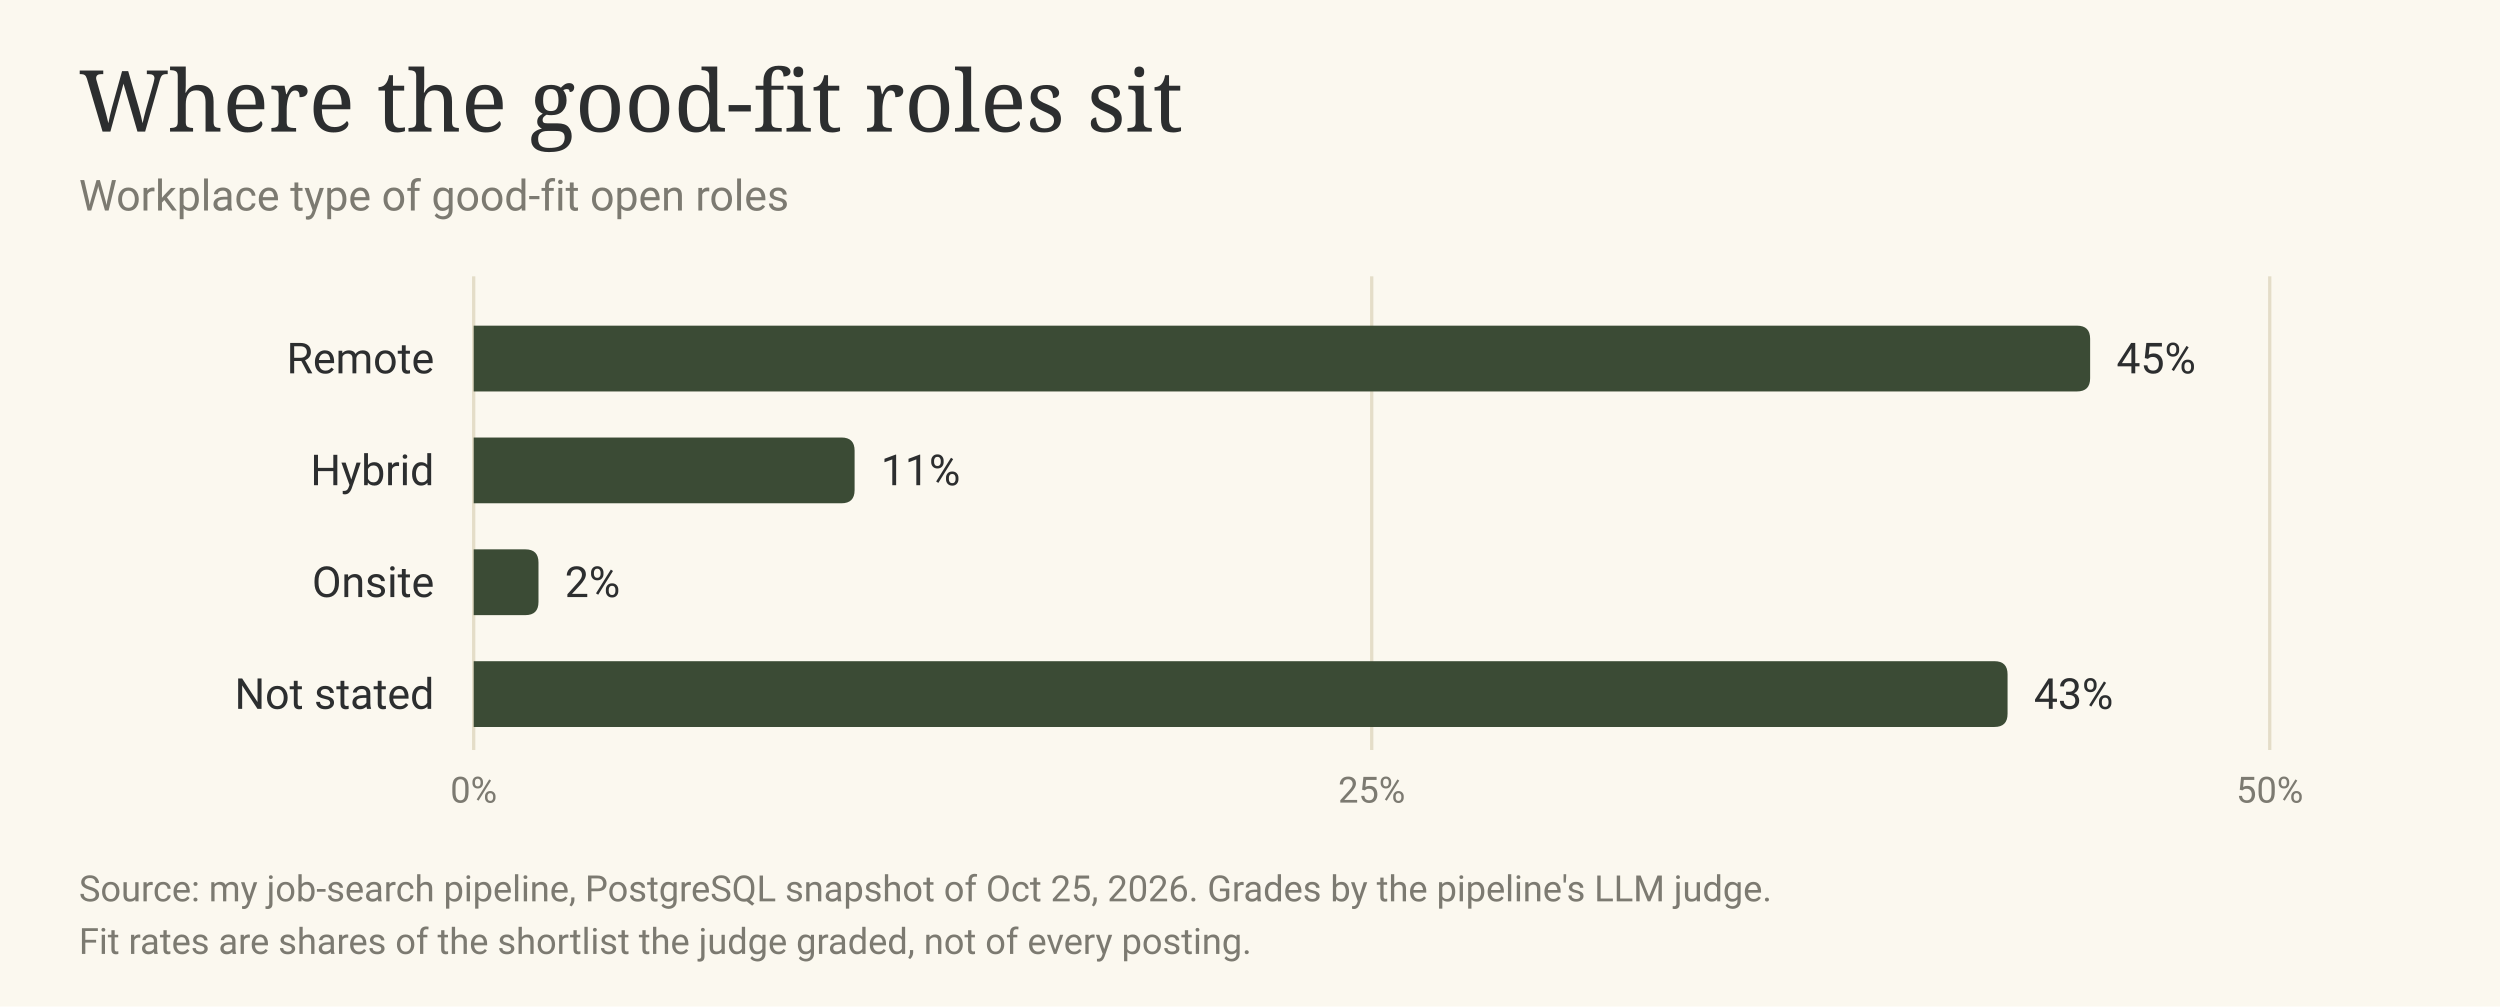
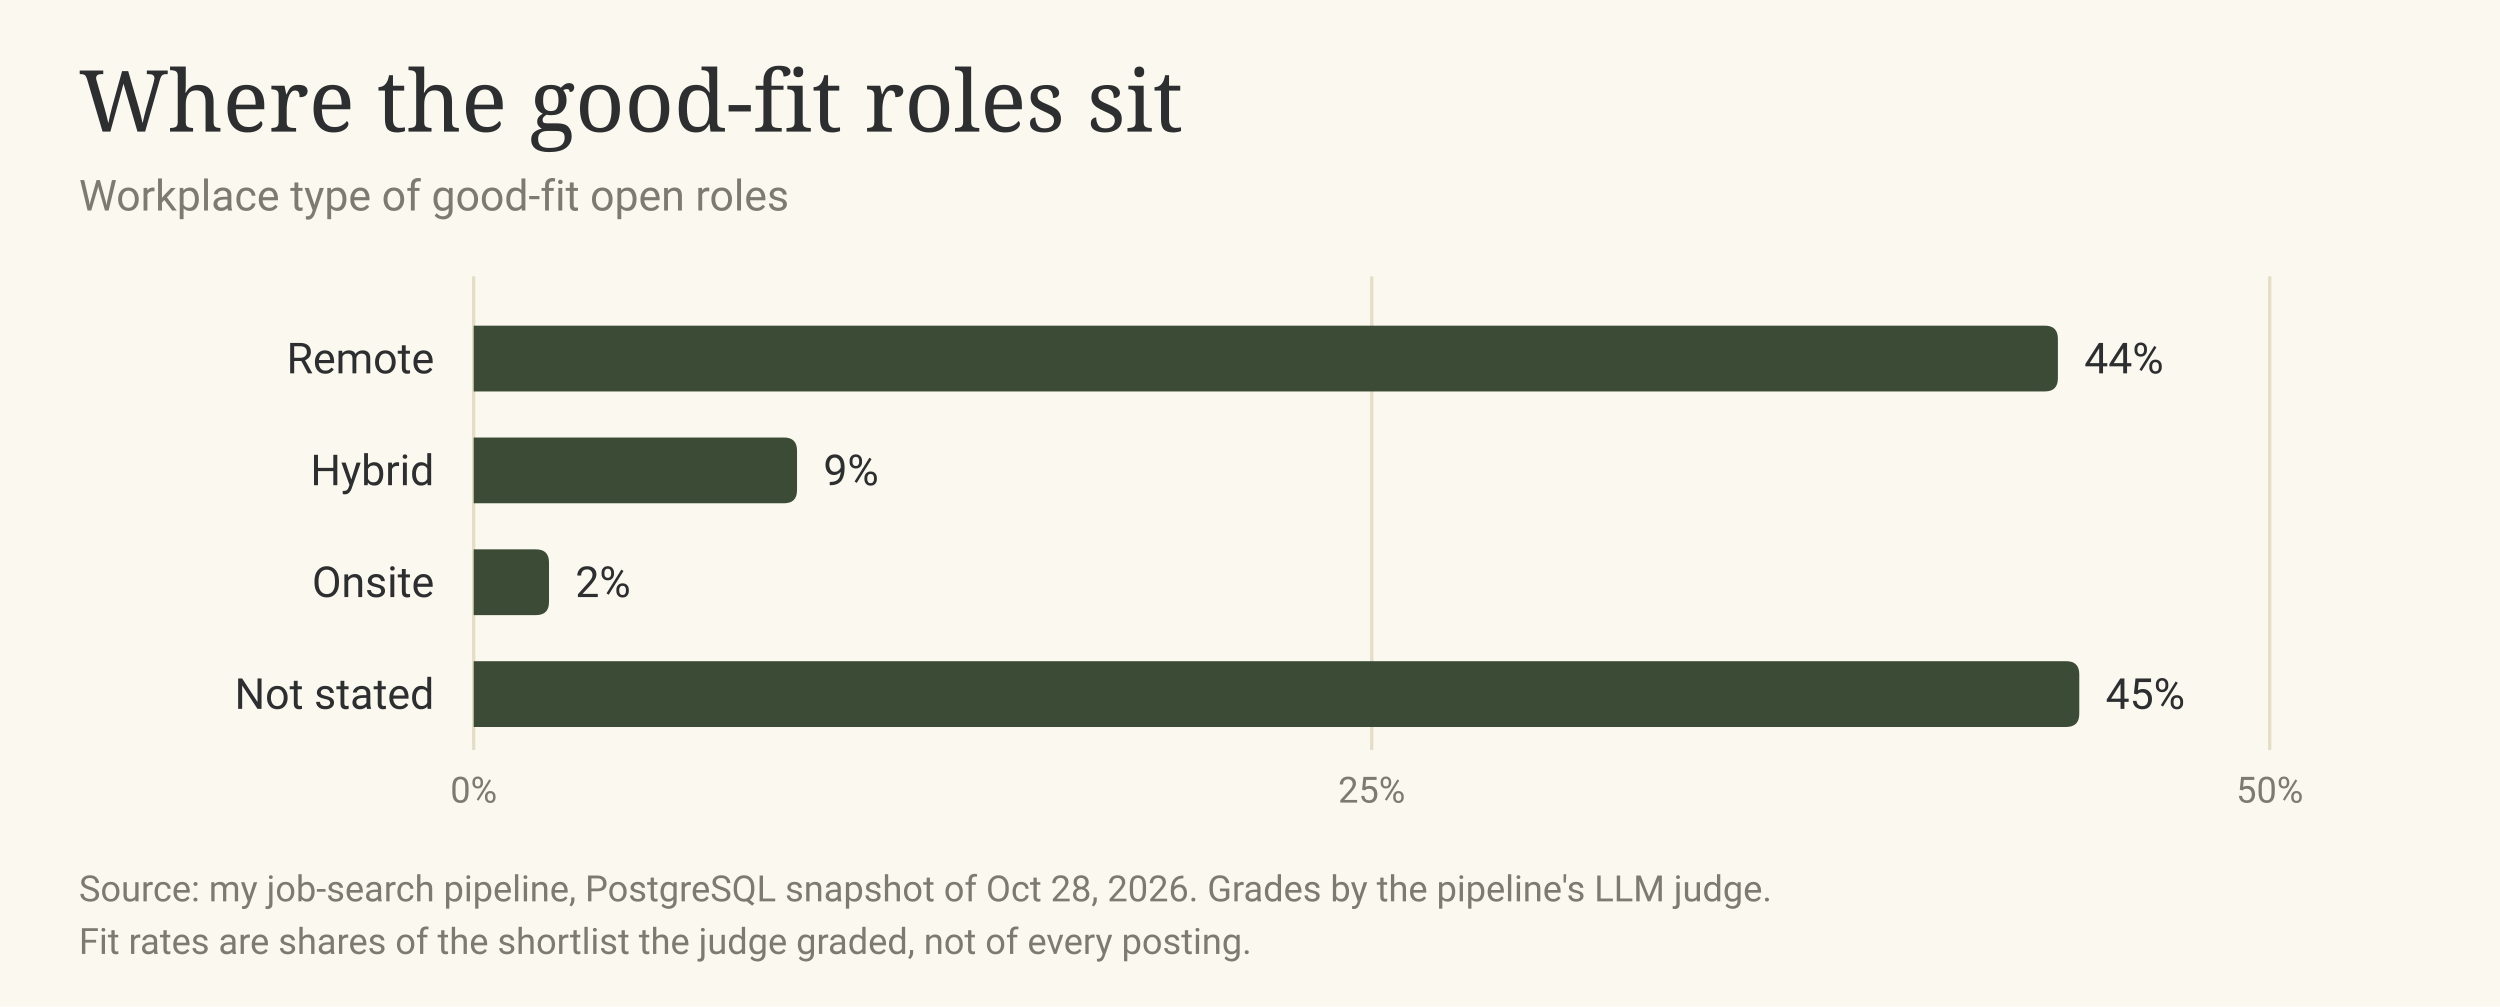
<svg xmlns="http://www.w3.org/2000/svg" viewBox="0 0 760 306" width="760" height="306" role="img" aria-labelledby="t d">
  <rect width="760" height="306" fill="#fbf8ef" />
  <text x="24" y="40" font-family="'Instrument Serif', 'Iowan Old Style', Georgia, serif" font-size="26" fill="#2c2e2f">Where the good-fit roles sit</text>
  <text x="24" y="64" font-family="-apple-system, BlinkMacSystemFont, 'Segoe UI', Roboto, Inter, sans-serif" font-size="13" fill="#7c7a71">Workplace type of good-fit open roles</text>
  <line x1="144.0" y1="84" x2="144.0" y2="228" stroke="#e4ddc8" stroke-width="1" />
  <text x="144.0" y="244" text-anchor="middle" font-family="-apple-system, BlinkMacSystemFont, 'Segoe UI', Roboto, Inter, sans-serif" font-size="11" fill="#7c7a71">0%</text>
  <line x1="417.0" y1="84" x2="417.0" y2="228" stroke="#e4ddc8" stroke-width="1" />
  <text x="417.0" y="244" text-anchor="middle" font-family="-apple-system, BlinkMacSystemFont, 'Segoe UI', Roboto, Inter, sans-serif" font-size="11" fill="#7c7a71">25%</text>
  <line x1="690.0" y1="84" x2="690.0" y2="228" stroke="#e4ddc8" stroke-width="1" />
  <text x="690.0" y="244" text-anchor="middle" font-family="-apple-system, BlinkMacSystemFont, 'Segoe UI', Roboto, Inter, sans-serif" font-size="11" fill="#7c7a71">50%</text>
  <g>
    <text x="132" y="113.5" text-anchor="end" font-family="-apple-system, BlinkMacSystemFont, 'Segoe UI', Roboto, Inter, sans-serif" font-size="13" fill="#2c2e2f">Remote</text>
-     <path d="M144.0,99.0H631.4Q635.4,99.0 635.4,103.0V115.0Q635.4,119.0 631.4,119.0H144.0Z" fill="#3b4b35" />
-     <text x="643.4" y="113.5" font-family="-apple-system, BlinkMacSystemFont, 'Segoe UI', Roboto, Inter, sans-serif" font-size="13" fill="#2c2e2f">45%</text>
+     <path d="M144.0,99.0H621.6Q625.6,99.0 625.6,103.0V115.0Q625.6,119.0 621.6,119.0H144.0Z" fill="#3b4b35" />
+     <text x="633.6" y="113.5" font-family="-apple-system, BlinkMacSystemFont, 'Segoe UI', Roboto, Inter, sans-serif" font-size="13" fill="#2c2e2f">44%</text>
  </g>
  <g>
    <text x="132" y="147.5" text-anchor="end" font-family="-apple-system, BlinkMacSystemFont, 'Segoe UI', Roboto, Inter, sans-serif" font-size="13" fill="#2c2e2f">Hybrid</text>
-     <path d="M144.0,133.0H255.8Q259.8,133.0 259.8,137.0V149.0Q259.8,153.0 255.8,153.0H144.0Z" fill="#3b4b35" />
-     <text x="267.8" y="147.5" font-family="-apple-system, BlinkMacSystemFont, 'Segoe UI', Roboto, Inter, sans-serif" font-size="13" fill="#2c2e2f">11%</text>
+     <path d="M144.0,133.0H238.3Q242.3,133.0 242.3,137.0V149.0Q242.3,153.0 238.3,153.0H144.0Z" fill="#3b4b35" />
+     <text x="250.3" y="147.5" font-family="-apple-system, BlinkMacSystemFont, 'Segoe UI', Roboto, Inter, sans-serif" font-size="13" fill="#2c2e2f">9%</text>
  </g>
  <g>
    <text x="132" y="181.5" text-anchor="end" font-family="-apple-system, BlinkMacSystemFont, 'Segoe UI', Roboto, Inter, sans-serif" font-size="13" fill="#2c2e2f">Onsite</text>
-     <path d="M144.0,167.0H159.7Q163.7,167.0 163.7,171.0V183.0Q163.7,187.0 159.7,187.0H144.0Z" fill="#3b4b35" />
-     <text x="171.7" y="181.5" font-family="-apple-system, BlinkMacSystemFont, 'Segoe UI', Roboto, Inter, sans-serif" font-size="13" fill="#2c2e2f">2%</text>
+     <path d="M144.0,167.0H162.9Q166.9,167.0 166.9,171.0V183.0Q166.9,187.0 162.9,187.0H144.0Z" fill="#3b4b35" />
+     <text x="174.9" y="181.5" font-family="-apple-system, BlinkMacSystemFont, 'Segoe UI', Roboto, Inter, sans-serif" font-size="13" fill="#2c2e2f">2%</text>
  </g>
  <g>
    <text x="132" y="215.5" text-anchor="end" font-family="-apple-system, BlinkMacSystemFont, 'Segoe UI', Roboto, Inter, sans-serif" font-size="13" fill="#2c2e2f">Not stated</text>
-     <path d="M144.0,201.0H606.3Q610.3,201.0 610.3,205.0V217.0Q610.3,221.0 606.3,221.0H144.0Z" fill="#3b4b35" />
-     <text x="618.3" y="215.5" font-family="-apple-system, BlinkMacSystemFont, 'Segoe UI', Roboto, Inter, sans-serif" font-size="13" fill="#2c2e2f">43%</text>
+     <path d="M144.0,201.0H628.1Q632.1,201.0 632.1,205.0V217.0Q632.1,221.0 628.1,221.0H144.0Z" fill="#3b4b35" />
+     <text x="640.1" y="215.5" font-family="-apple-system, BlinkMacSystemFont, 'Segoe UI', Roboto, Inter, sans-serif" font-size="13" fill="#2c2e2f">45%</text>
  </g>
-   <text x="24" y="274" font-family="-apple-system, BlinkMacSystemFont, 'Segoe UI', Roboto, Inter, sans-serif" font-size="11" fill="#7c7a71">Source: my job-search pipeline, PostgreSQL snapshot of Oct 25, 2026. Grades by the pipeline's LLM judge.</text>
+   <text x="24" y="274" font-family="-apple-system, BlinkMacSystemFont, 'Segoe UI', Roboto, Inter, sans-serif" font-size="11" fill="#7c7a71">Source: my job-search pipeline, PostgreSQL snapshot of Oct 28, 2026. Grades by the pipeline's LLM judge.</text>
  <text x="24" y="290" font-family="-apple-system, BlinkMacSystemFont, 'Segoe UI', Roboto, Inter, sans-serif" font-size="11" fill="#7c7a71">Fit rates are shares of the shortlist the judge graded, not of every posting.</text>
</svg>
